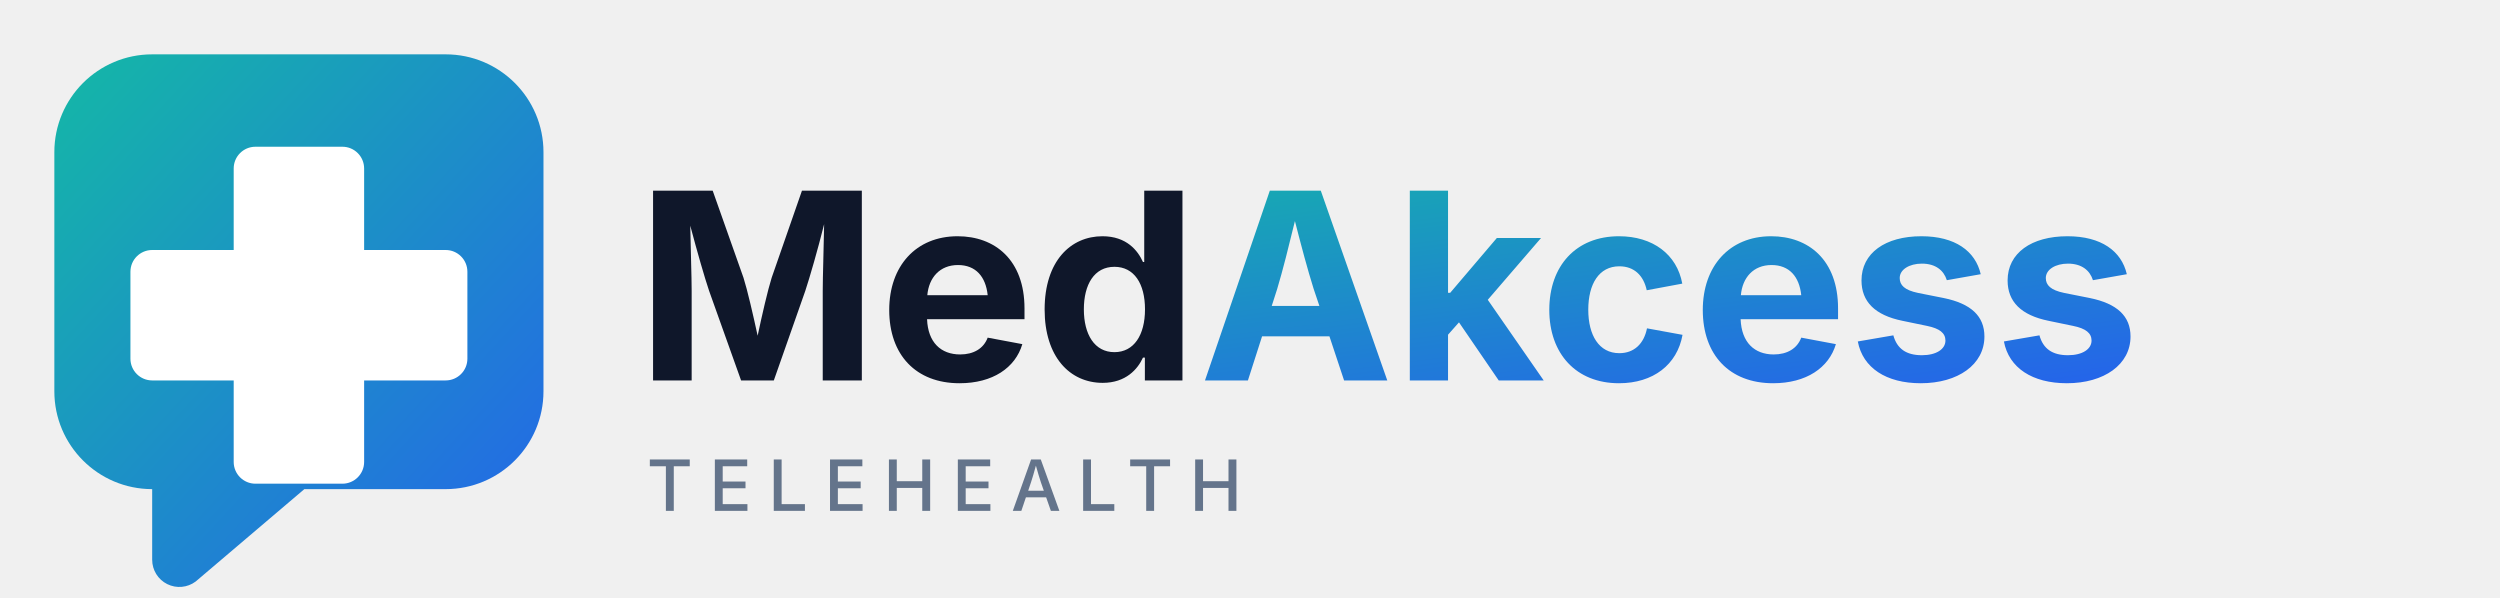
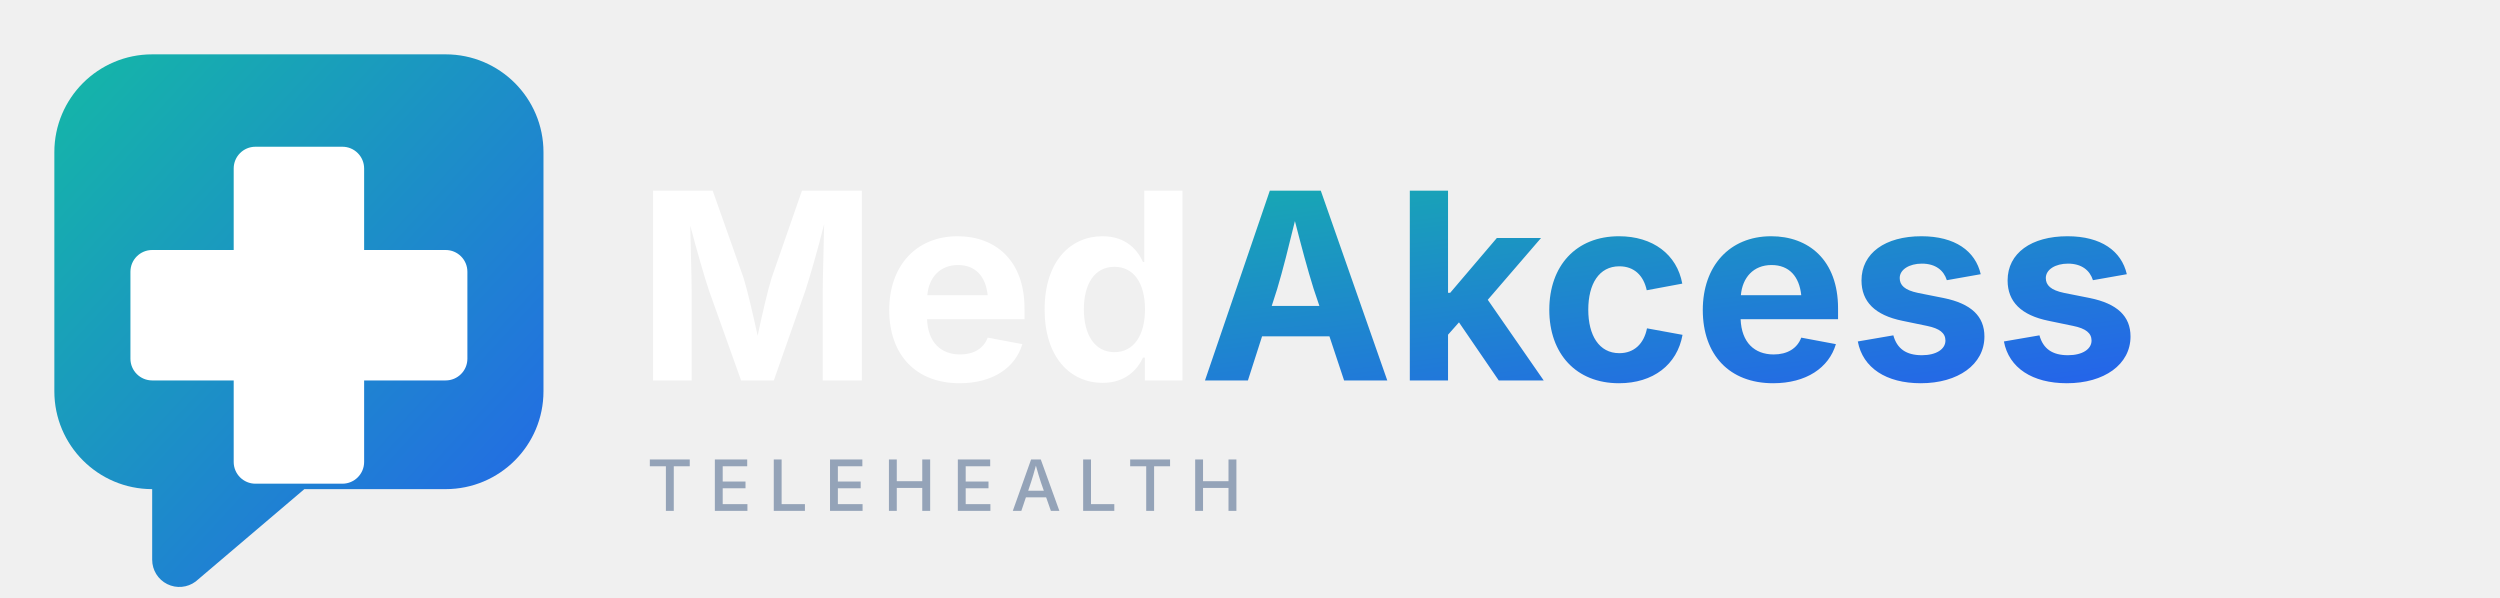
<svg xmlns="http://www.w3.org/2000/svg" width="920" height="220" viewBox="0 0 920 220" role="img" aria-label="MedAkcess logo">
  <defs>
    <linearGradient id="maGradWord" x1="0" y1="0" x2="1" y2="1">
      <stop offset="0" stop-color="#14B8A6" />
      <stop offset="1" stop-color="#2563EB" />
    </linearGradient>
  </defs>
  <g transform="translate(20 20)">
    <path fill="url(#maGradWord)" d="M36 0h108a36 36 0 0 1 36 36v88a36 36 0 0 1-36 36H92l-40 34a10 10 0 0 1-16-8v-26h0a36 36 0 0 1-36-36V36A36 36 0 0 1 36 0z" />
    <path fill="#fff" d="M74 34h32a8 8 0 0 1 8 8v30h30a8 8 0 0 1 8 8v32a8 8 0 0 1-8 8h-30v30a8 8 0 0 1-8 8H74a8 8 0 0 1-8-8v-30H36a8 8 0 0 1-8-8V80a8 8 0 0 1 8-8h30V42a8 8 0 0 1 8-8z" />
  </g>
-   <g fill="#0F172A" font-family="'Inter','Segoe UI',system-ui,-apple-system,sans-serif" font-size="96" font-weight="700">
+   <g fill="#ffffff" font-family="'Inter','Segoe UI',system-ui,-apple-system,sans-serif" font-size="96" font-weight="700">
    <text x="234" y="140">Med<tspan fill="url(#maGradWord)">Akcess</tspan>
    </text>
  </g>
-   <text x="238" y="188" fill="#64748B" font-family="'Inter','Segoe UI',system-ui,-apple-system,sans-serif" font-size="26" font-weight="500" letter-spacing="6">TELEHEALTH</text>
+   <text x="238" y="188" fill="#94a3b8" font-family="'Inter','Segoe UI',system-ui,-apple-system,sans-serif" font-size="26" font-weight="500" letter-spacing="6">TELEHEALTH</text>
</svg>
